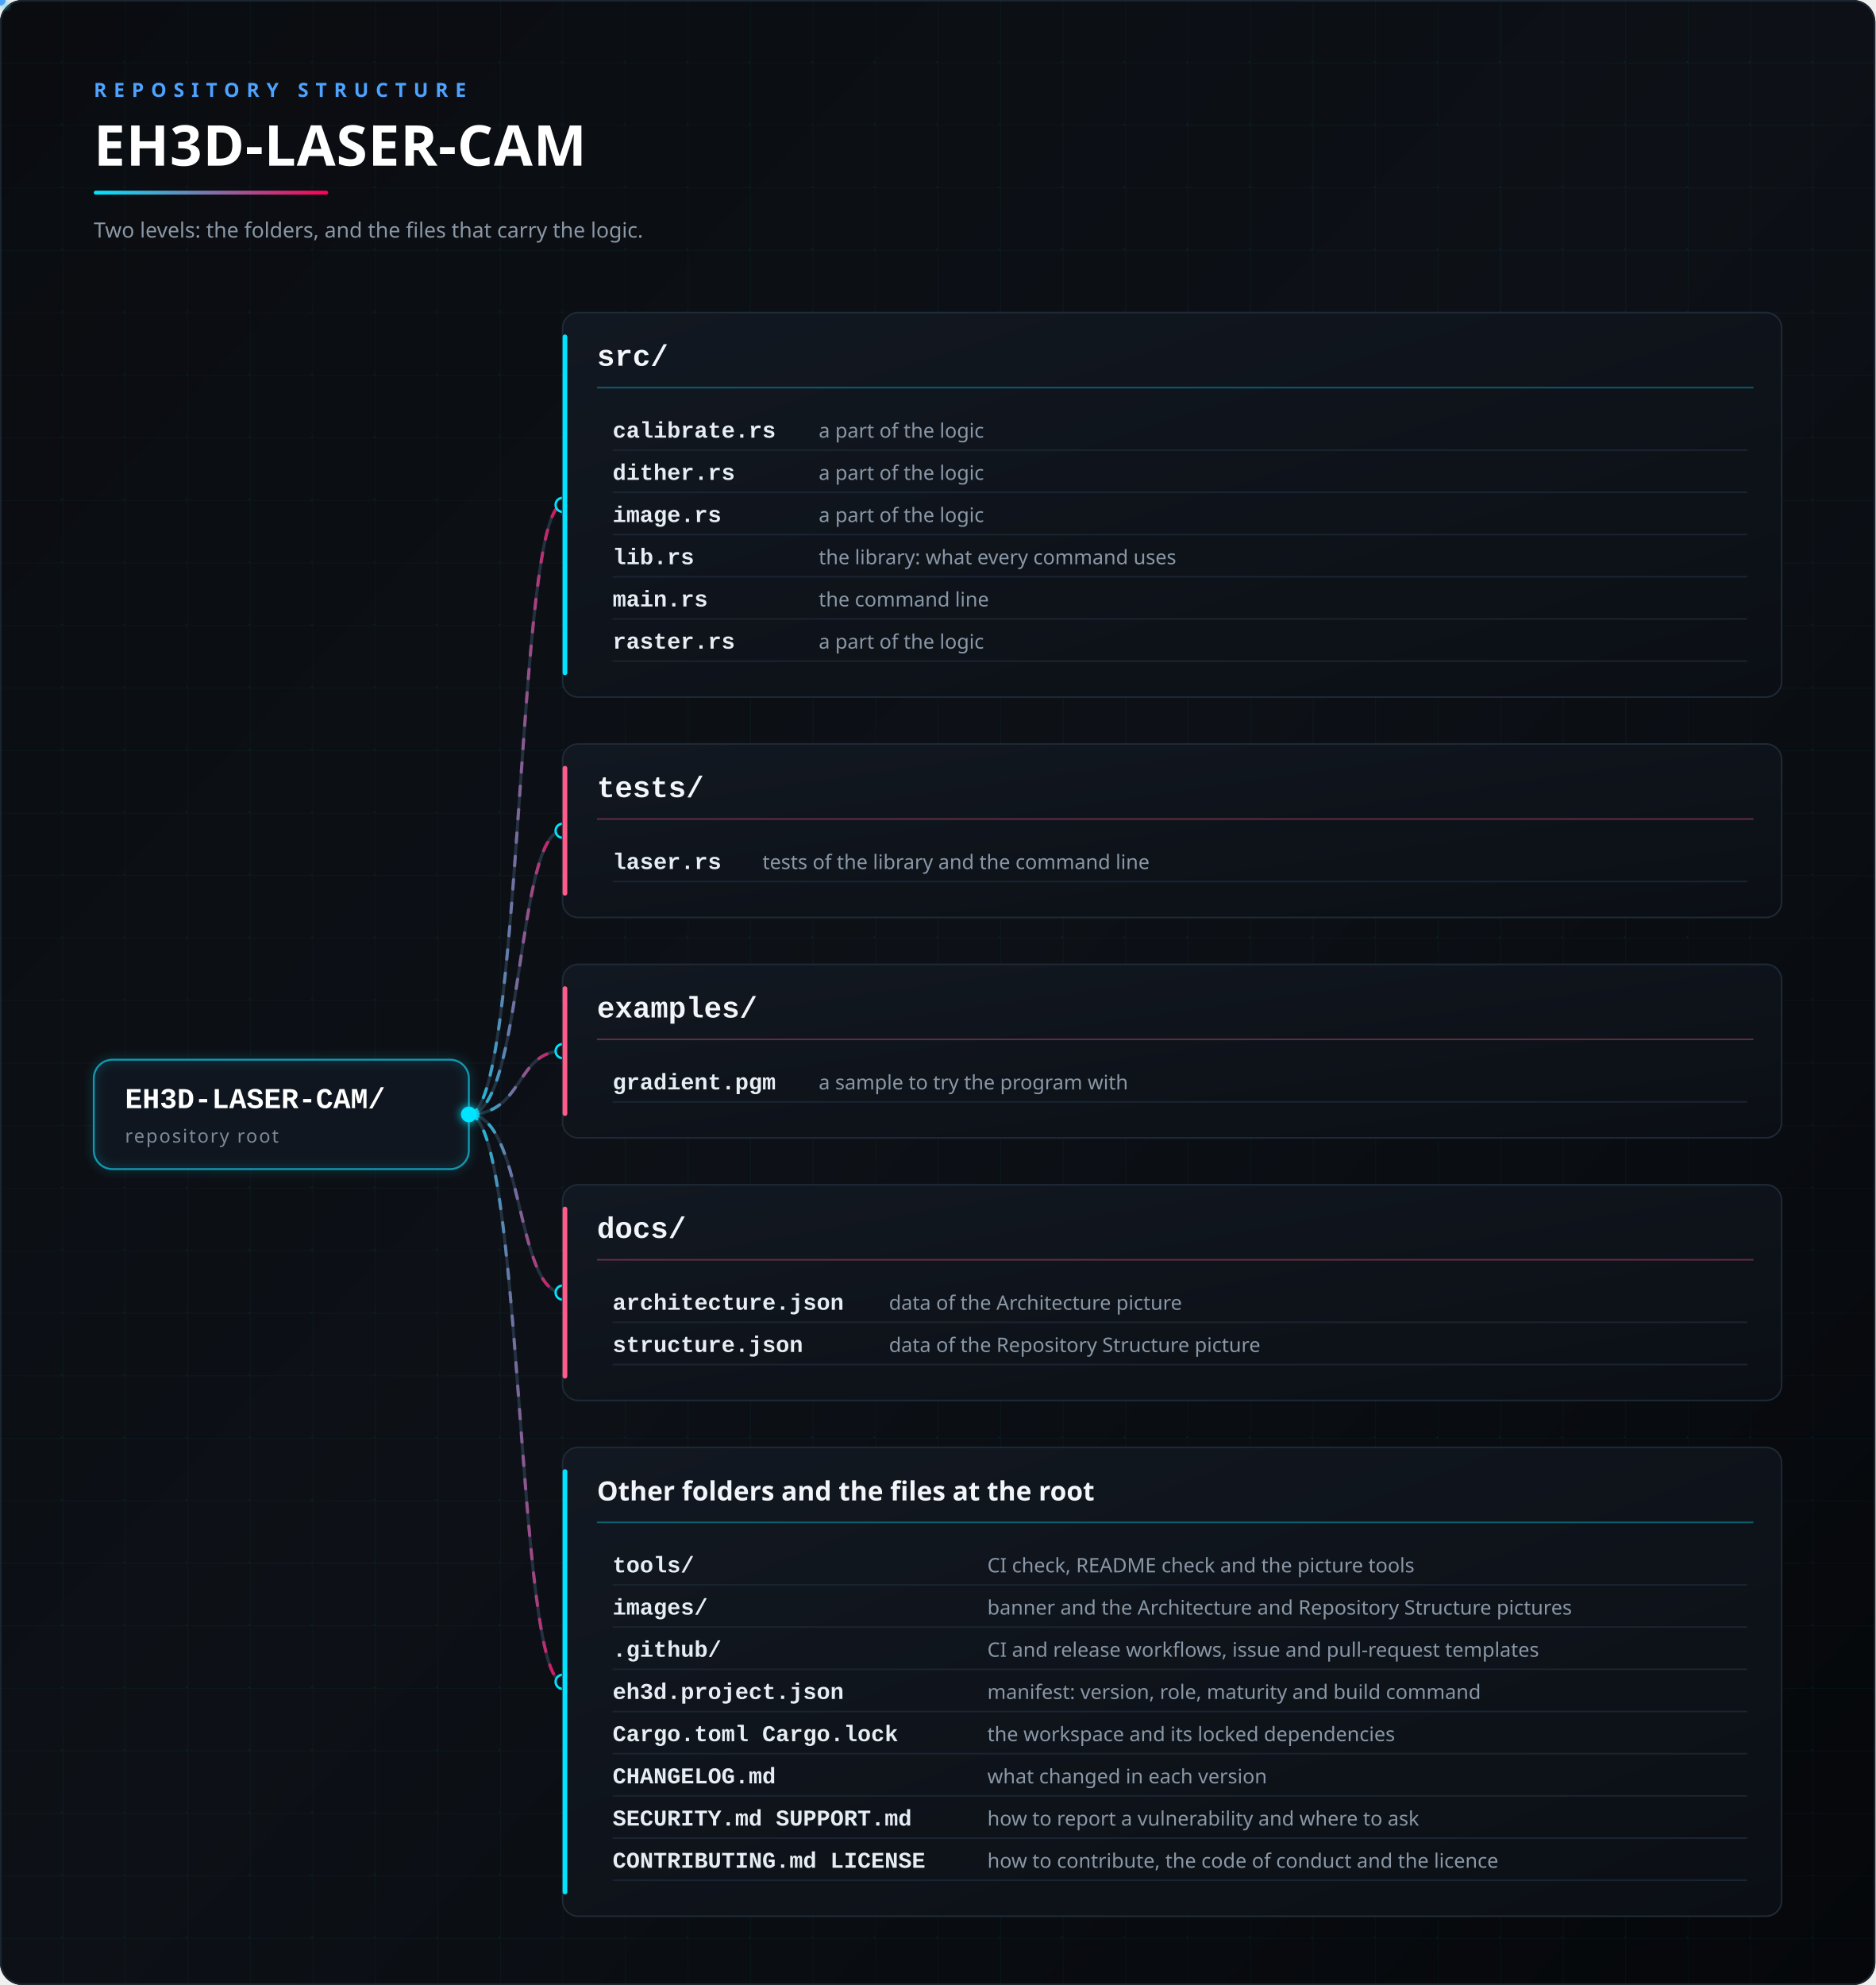
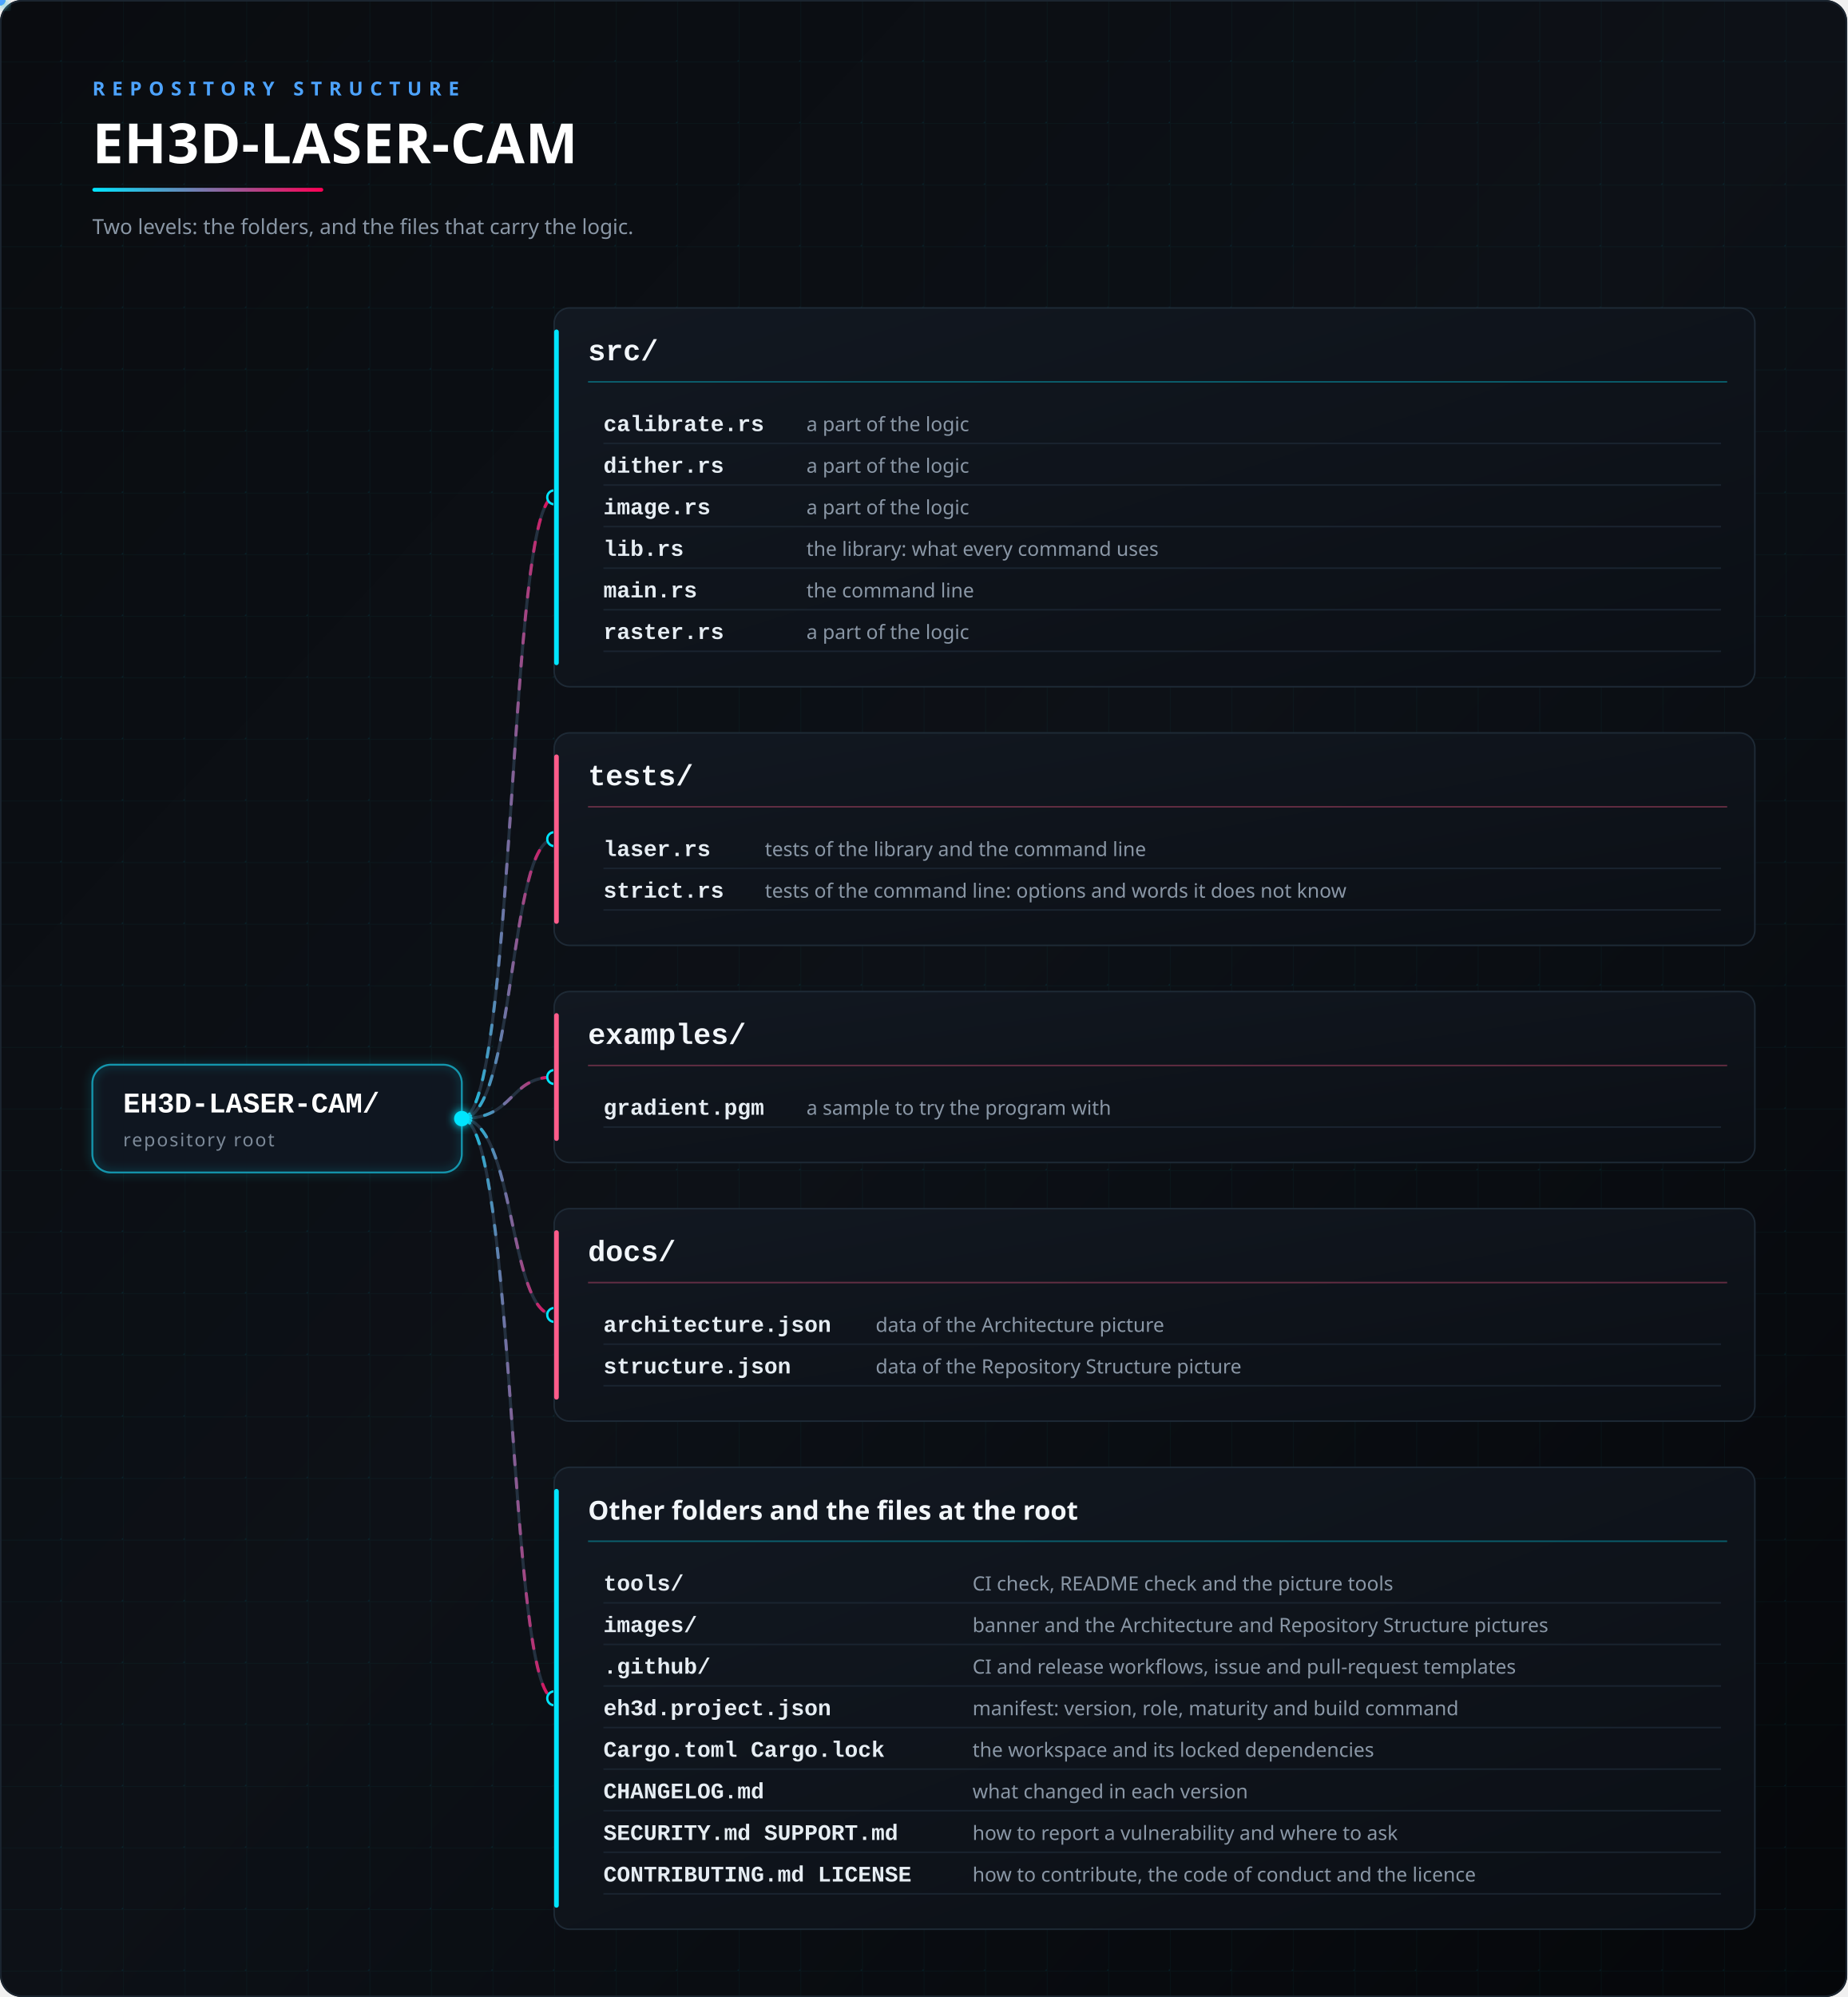
- <svg xmlns="http://www.w3.org/2000/svg" viewBox="0 0 1200 1270" width="100%" role="img" aria-labelledby="t d">
+ <svg xmlns="http://www.w3.org/2000/svg" viewBox="0 0 1200 1297" width="100%" role="img" aria-labelledby="t d">
  <defs>
    <linearGradient id="bg" x1="0" y1="0" x2="1" y2="1">
      <stop offset="0" stop-color="#0A0C10" />
      <stop offset="0.5" stop-color="#0D1117" />
      <stop offset="1" stop-color="#05070A" />
    </linearGradient>
    <linearGradient id="card" x1="0" y1="0" x2="1" y2="1">
      <stop offset="0" stop-color="#121821" />
      <stop offset="1" stop-color="#0B0F15" />
    </linearGradient>
    <linearGradient id="line" x1="0" y1="0" x2="1" y2="0">
      <stop offset="0" stop-color="#00E5FF" />
      <stop offset="1" stop-color="#FF0055" />
    </linearGradient>
    <filter id="glow" x="-50%" y="-50%" width="200%" height="200%">
      <feGaussianBlur stdDeviation="3" result="b" />
      <feMerge>
        <feMergeNode in="b" />
        <feMergeNode in="SourceGraphic" />
      </feMerge>
    </filter>
    <pattern id="grid" width="40" height="40" patternUnits="userSpaceOnUse">
      <path d="M40 0H0V40" fill="none" stroke="#00E5FF" stroke-opacity="0.035" />
      <circle cx="40" cy="40" r="1" fill="#00E5FF" fill-opacity="0.09" />
    </pattern>
  </defs>
-   <rect width="1200" height="1270" rx="14" fill="url(#bg)" />
-   <rect width="1200" height="1270" rx="14" fill="url(#grid)" />
-   <rect x="0.5" y="0.5" width="1199" height="1269" rx="14" fill="none" stroke="#1B2530" />
+   <rect width="1200" height="1297" rx="14" fill="url(#bg)" />
+   <rect width="1200" height="1297" rx="14" fill="url(#grid)" />
+   <rect x="0.5" y="0.5" width="1199" height="1296" rx="14" fill="none" stroke="#1B2530" />
  <text x="60" y="62" font-family="'Segoe UI','Noto Sans','Noto Sans CJK SC','Microsoft YaHei','Yu Gothic','Helvetica Neue',Helvetica,Arial,sans-serif" font-size="12.5" font-weight="600" fill="#4DA3FF" text-anchor="start" letter-spacing="4.5">REPOSITORY STRUCTURE</text>
  <text x="60" y="106" font-family="'Segoe UI','Noto Sans','Noto Sans CJK SC','Microsoft YaHei','Yu Gothic','Helvetica Neue',Helvetica,Arial,sans-serif" font-size="36" font-weight="700" fill="#FFFFFF" text-anchor="start" letter-spacing="0.5">EH3D-LASER-CAM</text>
  <rect x="60" y="122" width="150" height="2.5" rx="1.25" fill="url(#line)">
    <animate attributeName="width" values="40;150;150" keyTimes="0;0.4;1" dur="3s" repeatCount="indefinite" />
  </rect>
  <text x="60" y="152" font-family="'Segoe UI','Noto Sans','Noto Sans CJK SC','Microsoft YaHei','Yu Gothic','Helvetica Neue',Helvetica,Arial,sans-serif" font-size="13.5" font-weight="400" fill="#8A97A6" text-anchor="start">Two levels: the folders, and the files that carry the logic.</text>
-   <path id="c0" d="M300,713 C335,713 330,323 360,323" fill="none" stroke="#243140" stroke-width="2" />
-   <path d="M300,713 C335,713 330,323 360,323" fill="none" stroke="url(#line)" stroke-width="2" stroke-linecap="round" stroke-dasharray="6 9" opacity="0.9">
+   <path id="c0" d="M300,726.5 C335,726.5 330,323 360,323" fill="none" stroke="#243140" stroke-width="2" />
+   <path d="M300,726.5 C335,726.5 330,323 360,323" fill="none" stroke="url(#line)" stroke-width="2" stroke-linecap="round" stroke-dasharray="6 9" opacity="0.9">
    <animate attributeName="stroke-dashoffset" from="0" to="-30" dur="1.6s" repeatCount="indefinite" />
  </path>
  <circle cx="360" cy="323" r="4.5" fill="#0D1117" stroke="#00E5FF" stroke-width="1.5" />
-   <path id="c1" d="M300,713 C335,713 330,531.5 360,531.5" fill="none" stroke="#243140" stroke-width="2" />
-   <path d="M300,713 C335,713 330,531.5 360,531.5" fill="none" stroke="url(#line)" stroke-width="2" stroke-linecap="round" stroke-dasharray="6 9" opacity="0.9">
+   <path id="c1" d="M300,726.5 C335,726.5 330,545 360,545" fill="none" stroke="#243140" stroke-width="2" />
+   <path d="M300,726.5 C335,726.5 330,545 360,545" fill="none" stroke="url(#line)" stroke-width="2" stroke-linecap="round" stroke-dasharray="6 9" opacity="0.9">
    <animate attributeName="stroke-dashoffset" from="0" to="-30" dur="1.6s" repeatCount="indefinite" />
  </path>
-   <circle cx="360" cy="531.5" r="4.5" fill="#0D1117" stroke="#00E5FF" stroke-width="1.5" />
-   <path id="c2" d="M300,713 C335,713 330,672.5 360,672.5" fill="none" stroke="#243140" stroke-width="2" />
-   <path d="M300,713 C335,713 330,672.5 360,672.5" fill="none" stroke="url(#line)" stroke-width="2" stroke-linecap="round" stroke-dasharray="6 9" opacity="0.9">
+   <circle cx="360" cy="545" r="4.5" fill="#0D1117" stroke="#00E5FF" stroke-width="1.5" />
+   <path id="c2" d="M300,726.5 C335,726.5 330,699.5 360,699.5" fill="none" stroke="#243140" stroke-width="2" />
+   <path d="M300,726.5 C335,726.5 330,699.5 360,699.5" fill="none" stroke="url(#line)" stroke-width="2" stroke-linecap="round" stroke-dasharray="6 9" opacity="0.9">
    <animate attributeName="stroke-dashoffset" from="0" to="-30" dur="1.6s" repeatCount="indefinite" />
  </path>
-   <circle cx="360" cy="672.5" r="4.5" fill="#0D1117" stroke="#00E5FF" stroke-width="1.5" />
-   <path id="c3" d="M300,713 C335,713 330,827 360,827" fill="none" stroke="#243140" stroke-width="2" />
-   <path d="M300,713 C335,713 330,827 360,827" fill="none" stroke="url(#line)" stroke-width="2" stroke-linecap="round" stroke-dasharray="6 9" opacity="0.9">
+   <circle cx="360" cy="699.5" r="4.5" fill="#0D1117" stroke="#00E5FF" stroke-width="1.5" />
+   <path id="c3" d="M300,726.5 C335,726.5 330,854 360,854" fill="none" stroke="#243140" stroke-width="2" />
+   <path d="M300,726.5 C335,726.5 330,854 360,854" fill="none" stroke="url(#line)" stroke-width="2" stroke-linecap="round" stroke-dasharray="6 9" opacity="0.9">
    <animate attributeName="stroke-dashoffset" from="0" to="-30" dur="1.6s" repeatCount="indefinite" />
  </path>
-   <circle cx="360" cy="827" r="4.5" fill="#0D1117" stroke="#00E5FF" stroke-width="1.5" />
-   <path id="c4" d="M300,713 C335,713 330,1076 360,1076" fill="none" stroke="#243140" stroke-width="2" />
-   <path d="M300,713 C335,713 330,1076 360,1076" fill="none" stroke="url(#line)" stroke-width="2" stroke-linecap="round" stroke-dasharray="6 9" opacity="0.9">
+   <circle cx="360" cy="854" r="4.5" fill="#0D1117" stroke="#00E5FF" stroke-width="1.5" />
+   <path id="c4" d="M300,726.5 C335,726.5 330,1103 360,1103" fill="none" stroke="#243140" stroke-width="2" />
+   <path d="M300,726.5 C335,726.5 330,1103 360,1103" fill="none" stroke="url(#line)" stroke-width="2" stroke-linecap="round" stroke-dasharray="6 9" opacity="0.9">
    <animate attributeName="stroke-dashoffset" from="0" to="-30" dur="1.6s" repeatCount="indefinite" />
  </path>
-   <circle cx="360" cy="1076" r="4.5" fill="#0D1117" stroke="#00E5FF" stroke-width="1.5" />
+   <circle cx="360" cy="1103" r="4.5" fill="#0D1117" stroke="#00E5FF" stroke-width="1.5" />
  <circle r="3.5" fill="#00E5FF" filter="url(#glow)">
    <animateMotion dur="3.4s" repeatCount="indefinite">
      <mpath href="#c0" />
    </animateMotion>
  </circle>
  <circle r="3.5" fill="#4DA3FF" filter="url(#glow)">
    <animateMotion dur="4.2s" repeatCount="indefinite">
      <mpath href="#c1" />
    </animateMotion>
  </circle>
  <circle r="3.5" fill="#FFB300" filter="url(#glow)">
    <animateMotion dur="5.0s" repeatCount="indefinite">
      <mpath href="#c2" />
    </animateMotion>
  </circle>
  <circle r="3.5" fill="#00E5FF" filter="url(#glow)">
    <animateMotion dur="5.8s" repeatCount="indefinite">
      <mpath href="#c3" />
    </animateMotion>
  </circle>
  <circle r="3.5" fill="#4DA3FF" filter="url(#glow)">
    <animateMotion dur="6.6s" repeatCount="indefinite">
      <mpath href="#c4" />
    </animateMotion>
  </circle>
-   <rect x="60" y="678" width="240" height="70" rx="12" fill="#0F1620" stroke="#2A3A4C" stroke-width="1.2" />
-   <rect x="60" y="678" width="240" height="70" rx="12" fill="none" stroke="#00E5FF" stroke-opacity="0.5" stroke-width="1.2" filter="url(#glow)">
+   <rect x="60" y="691.5" width="240" height="70" rx="12" fill="#0F1620" stroke="#2A3A4C" stroke-width="1.2" />
+   <rect x="60" y="691.5" width="240" height="70" rx="12" fill="none" stroke="#00E5FF" stroke-opacity="0.5" stroke-width="1.2" filter="url(#glow)">
    <animate attributeName="stroke-opacity" values="0.15;0.6;0.15" dur="3.6s" repeatCount="indefinite" />
  </rect>
-   <text x="80" y="709" font-family="'JetBrains Mono','Cascadia Code','SFMono-Regular',Consolas,'Liberation Mono',monospace" font-size="18.5" font-weight="700" fill="#FFFFFF" text-anchor="start">EH3D-LASER-CAM/</text>
-   <text x="80" y="731" font-family="'Segoe UI','Noto Sans','Noto Sans CJK SC','Microsoft YaHei','Yu Gothic','Helvetica Neue',Helvetica,Arial,sans-serif" font-size="12" font-weight="400" fill="#7D8A99" text-anchor="start" letter-spacing="1">repository root</text>
-   <circle cx="300" cy="713" r="5" fill="#00E5FF" filter="url(#glow)" />
+   <text x="80" y="722.5" font-family="'JetBrains Mono','Cascadia Code','SFMono-Regular',Consolas,'Liberation Mono',monospace" font-size="18.5" font-weight="700" fill="#FFFFFF" text-anchor="start">EH3D-LASER-CAM/</text>
+   <text x="80" y="744.5" font-family="'Segoe UI','Noto Sans','Noto Sans CJK SC','Microsoft YaHei','Yu Gothic','Helvetica Neue',Helvetica,Arial,sans-serif" font-size="12" font-weight="400" fill="#7D8A99" text-anchor="start" letter-spacing="1">repository root</text>
+   <circle cx="300" cy="726.5" r="5" fill="#00E5FF" filter="url(#glow)" />
  <rect x="360" y="200" width="780" height="246" rx="10" fill="url(#card)" stroke="#1E2A36" stroke-width="1" />
  <rect x="360" y="214" width="3" height="218" rx="1.5" fill="#00E5FF">
    <animate attributeName="opacity" values="0.55;1;0.55" dur="4s" begin="0s" repeatCount="indefinite" />
  </rect>
  <text x="382" y="234" font-family="'JetBrains Mono','Cascadia Code','SFMono-Regular',Consolas,'Liberation Mono',monospace" font-size="19" font-weight="700" fill="#F2F6FA" text-anchor="start">src/</text>
  <line x1="382" y1="248" x2="1122" y2="248" stroke="#00E5FF" stroke-opacity="0.35" stroke-width="1" />
  <text x="392" y="280" font-family="'JetBrains Mono','Cascadia Code','SFMono-Regular',Consolas,'Liberation Mono',monospace" font-size="14.5" font-weight="600" fill="#E6EDF3" text-anchor="start">calibrate.rs</text>
  <text x="523.88" y="280" font-family="'Segoe UI','Noto Sans','Noto Sans CJK SC','Microsoft YaHei','Yu Gothic','Helvetica Neue',Helvetica,Arial,sans-serif" font-size="12.8" font-weight="400" fill="#8A97A6" text-anchor="start">a part of the logic</text>
  <line x1="392" y1="288" x2="1118" y2="288" stroke="#1A2430" stroke-width="1" />
  <text x="392" y="307" font-family="'JetBrains Mono','Cascadia Code','SFMono-Regular',Consolas,'Liberation Mono',monospace" font-size="14.5" font-weight="600" fill="#E6EDF3" text-anchor="start">dither.rs</text>
  <text x="523.88" y="307" font-family="'Segoe UI','Noto Sans','Noto Sans CJK SC','Microsoft YaHei','Yu Gothic','Helvetica Neue',Helvetica,Arial,sans-serif" font-size="12.8" font-weight="400" fill="#8A97A6" text-anchor="start">a part of the logic</text>
  <line x1="392" y1="315" x2="1118" y2="315" stroke="#1A2430" stroke-width="1" />
  <text x="392" y="334" font-family="'JetBrains Mono','Cascadia Code','SFMono-Regular',Consolas,'Liberation Mono',monospace" font-size="14.5" font-weight="600" fill="#E6EDF3" text-anchor="start">image.rs</text>
  <text x="523.88" y="334" font-family="'Segoe UI','Noto Sans','Noto Sans CJK SC','Microsoft YaHei','Yu Gothic','Helvetica Neue',Helvetica,Arial,sans-serif" font-size="12.8" font-weight="400" fill="#8A97A6" text-anchor="start">a part of the logic</text>
  <line x1="392" y1="342" x2="1118" y2="342" stroke="#1A2430" stroke-width="1" />
  <text x="392" y="361" font-family="'JetBrains Mono','Cascadia Code','SFMono-Regular',Consolas,'Liberation Mono',monospace" font-size="14.5" font-weight="600" fill="#E6EDF3" text-anchor="start">lib.rs</text>
  <text x="523.88" y="361" font-family="'Segoe UI','Noto Sans','Noto Sans CJK SC','Microsoft YaHei','Yu Gothic','Helvetica Neue',Helvetica,Arial,sans-serif" font-size="12.8" font-weight="400" fill="#8A97A6" text-anchor="start">the library: what every command uses</text>
  <line x1="392" y1="369" x2="1118" y2="369" stroke="#1A2430" stroke-width="1" />
  <text x="392" y="388" font-family="'JetBrains Mono','Cascadia Code','SFMono-Regular',Consolas,'Liberation Mono',monospace" font-size="14.5" font-weight="600" fill="#E6EDF3" text-anchor="start">main.rs</text>
  <text x="523.88" y="388" font-family="'Segoe UI','Noto Sans','Noto Sans CJK SC','Microsoft YaHei','Yu Gothic','Helvetica Neue',Helvetica,Arial,sans-serif" font-size="12.8" font-weight="400" fill="#8A97A6" text-anchor="start">the command line</text>
  <line x1="392" y1="396" x2="1118" y2="396" stroke="#1A2430" stroke-width="1" />
  <text x="392" y="415" font-family="'JetBrains Mono','Cascadia Code','SFMono-Regular',Consolas,'Liberation Mono',monospace" font-size="14.5" font-weight="600" fill="#E6EDF3" text-anchor="start">raster.rs</text>
  <text x="523.88" y="415" font-family="'Segoe UI','Noto Sans','Noto Sans CJK SC','Microsoft YaHei','Yu Gothic','Helvetica Neue',Helvetica,Arial,sans-serif" font-size="12.8" font-weight="400" fill="#8A97A6" text-anchor="start">a part of the logic</text>
  <line x1="392" y1="423" x2="1118" y2="423" stroke="#1A2430" stroke-width="1" />
-   <rect x="360" y="476" width="780" height="111" rx="10" fill="url(#card)" stroke="#1E2A36" stroke-width="1" />
-   <rect x="360" y="490" width="3" height="83" rx="1.5" fill="#FF5C8A">
+   <rect x="360" y="476" width="780" height="138" rx="10" fill="url(#card)" stroke="#1E2A36" stroke-width="1" />
+   <rect x="360" y="490" width="3" height="110" rx="1.5" fill="#FF5C8A">
    <animate attributeName="opacity" values="0.55;1;0.55" dur="4s" begin="0.6s" repeatCount="indefinite" />
  </rect>
  <text x="382" y="510" font-family="'JetBrains Mono','Cascadia Code','SFMono-Regular',Consolas,'Liberation Mono',monospace" font-size="19" font-weight="700" fill="#F2F6FA" text-anchor="start">tests/</text>
  <line x1="382" y1="524" x2="1122" y2="524" stroke="#FF5C8A" stroke-opacity="0.35" stroke-width="1" />
  <text x="392" y="556" font-family="'JetBrains Mono','Cascadia Code','SFMono-Regular',Consolas,'Liberation Mono',monospace" font-size="14.5" font-weight="600" fill="#E6EDF3" text-anchor="start">laser.rs</text>
-   <text x="487.92" y="556" font-family="'Segoe UI','Noto Sans','Noto Sans CJK SC','Microsoft YaHei','Yu Gothic','Helvetica Neue',Helvetica,Arial,sans-serif" font-size="12.8" font-weight="400" fill="#8A97A6" text-anchor="start">tests of the library and the command line</text>
+   <text x="496.91" y="556" font-family="'Segoe UI','Noto Sans','Noto Sans CJK SC','Microsoft YaHei','Yu Gothic','Helvetica Neue',Helvetica,Arial,sans-serif" font-size="12.8" font-weight="400" fill="#8A97A6" text-anchor="start">tests of the library and the command line</text>
  <line x1="392" y1="564" x2="1118" y2="564" stroke="#1A2430" stroke-width="1" />
-   <rect x="360" y="617" width="780" height="111" rx="10" fill="url(#card)" stroke="#1E2A36" stroke-width="1" />
-   <rect x="360" y="631" width="3" height="83" rx="1.5" fill="#FF5C8A">
+   <text x="392" y="583" font-family="'JetBrains Mono','Cascadia Code','SFMono-Regular',Consolas,'Liberation Mono',monospace" font-size="14.5" font-weight="600" fill="#E6EDF3" text-anchor="start">strict.rs</text>
+   <text x="496.91" y="583" font-family="'Segoe UI','Noto Sans','Noto Sans CJK SC','Microsoft YaHei','Yu Gothic','Helvetica Neue',Helvetica,Arial,sans-serif" font-size="12.8" font-weight="400" fill="#8A97A6" text-anchor="start">tests of the command line: options and words it does not know</text>
+   <line x1="392" y1="591" x2="1118" y2="591" stroke="#1A2430" stroke-width="1" />
+   <rect x="360" y="644" width="780" height="111" rx="10" fill="url(#card)" stroke="#1E2A36" stroke-width="1" />
+   <rect x="360" y="658" width="3" height="83" rx="1.5" fill="#FF5C8A">
    <animate attributeName="opacity" values="0.55;1;0.55" dur="4s" begin="1.2s" repeatCount="indefinite" />
  </rect>
-   <text x="382" y="651" font-family="'JetBrains Mono','Cascadia Code','SFMono-Regular',Consolas,'Liberation Mono',monospace" font-size="19" font-weight="700" fill="#F2F6FA" text-anchor="start">examples/</text>
-   <line x1="382" y1="665" x2="1122" y2="665" stroke="#FF5C8A" stroke-opacity="0.35" stroke-width="1" />
-   <text x="392" y="697" font-family="'JetBrains Mono','Cascadia Code','SFMono-Regular',Consolas,'Liberation Mono',monospace" font-size="14.5" font-weight="600" fill="#E6EDF3" text-anchor="start">gradient.pgm</text>
-   <text x="523.88" y="697" font-family="'Segoe UI','Noto Sans','Noto Sans CJK SC','Microsoft YaHei','Yu Gothic','Helvetica Neue',Helvetica,Arial,sans-serif" font-size="12.8" font-weight="400" fill="#8A97A6" text-anchor="start">a sample to try the program with</text>
-   <line x1="392" y1="705" x2="1118" y2="705" stroke="#1A2430" stroke-width="1" />
-   <rect x="360" y="758" width="780" height="138" rx="10" fill="url(#card)" stroke="#1E2A36" stroke-width="1" />
-   <rect x="360" y="772" width="3" height="110" rx="1.5" fill="#FF5C8A">
+   <text x="382" y="678" font-family="'JetBrains Mono','Cascadia Code','SFMono-Regular',Consolas,'Liberation Mono',monospace" font-size="19" font-weight="700" fill="#F2F6FA" text-anchor="start">examples/</text>
+   <line x1="382" y1="692" x2="1122" y2="692" stroke="#FF5C8A" stroke-opacity="0.35" stroke-width="1" />
+   <text x="392" y="724" font-family="'JetBrains Mono','Cascadia Code','SFMono-Regular',Consolas,'Liberation Mono',monospace" font-size="14.5" font-weight="600" fill="#E6EDF3" text-anchor="start">gradient.pgm</text>
+   <text x="523.88" y="724" font-family="'Segoe UI','Noto Sans','Noto Sans CJK SC','Microsoft YaHei','Yu Gothic','Helvetica Neue',Helvetica,Arial,sans-serif" font-size="12.8" font-weight="400" fill="#8A97A6" text-anchor="start">a sample to try the program with</text>
+   <line x1="392" y1="732" x2="1118" y2="732" stroke="#1A2430" stroke-width="1" />
+   <rect x="360" y="785" width="780" height="138" rx="10" fill="url(#card)" stroke="#1E2A36" stroke-width="1" />
+   <rect x="360" y="799" width="3" height="110" rx="1.5" fill="#FF5C8A">
    <animate attributeName="opacity" values="0.55;1;0.55" dur="4s" begin="1.8s" repeatCount="indefinite" />
  </rect>
-   <text x="382" y="792" font-family="'JetBrains Mono','Cascadia Code','SFMono-Regular',Consolas,'Liberation Mono',monospace" font-size="19" font-weight="700" fill="#F2F6FA" text-anchor="start">docs/</text>
-   <line x1="382" y1="806" x2="1122" y2="806" stroke="#FF5C8A" stroke-opacity="0.35" stroke-width="1" />
-   <text x="392" y="838" font-family="'JetBrains Mono','Cascadia Code','SFMono-Regular',Consolas,'Liberation Mono',monospace" font-size="14.5" font-weight="600" fill="#E6EDF3" text-anchor="start">architecture.json</text>
-   <text x="568.83" y="838" font-family="'Segoe UI','Noto Sans','Noto Sans CJK SC','Microsoft YaHei','Yu Gothic','Helvetica Neue',Helvetica,Arial,sans-serif" font-size="12.8" font-weight="400" fill="#8A97A6" text-anchor="start">data of the Architecture picture</text>
-   <line x1="392" y1="846" x2="1118" y2="846" stroke="#1A2430" stroke-width="1" />
-   <text x="392" y="865" font-family="'JetBrains Mono','Cascadia Code','SFMono-Regular',Consolas,'Liberation Mono',monospace" font-size="14.5" font-weight="600" fill="#E6EDF3" text-anchor="start">structure.json</text>
-   <text x="568.83" y="865" font-family="'Segoe UI','Noto Sans','Noto Sans CJK SC','Microsoft YaHei','Yu Gothic','Helvetica Neue',Helvetica,Arial,sans-serif" font-size="12.8" font-weight="400" fill="#8A97A6" text-anchor="start">data of the Repository Structure picture</text>
+   <text x="382" y="819" font-family="'JetBrains Mono','Cascadia Code','SFMono-Regular',Consolas,'Liberation Mono',monospace" font-size="19" font-weight="700" fill="#F2F6FA" text-anchor="start">docs/</text>
+   <line x1="382" y1="833" x2="1122" y2="833" stroke="#FF5C8A" stroke-opacity="0.35" stroke-width="1" />
+   <text x="392" y="865" font-family="'JetBrains Mono','Cascadia Code','SFMono-Regular',Consolas,'Liberation Mono',monospace" font-size="14.5" font-weight="600" fill="#E6EDF3" text-anchor="start">architecture.json</text>
+   <text x="568.83" y="865" font-family="'Segoe UI','Noto Sans','Noto Sans CJK SC','Microsoft YaHei','Yu Gothic','Helvetica Neue',Helvetica,Arial,sans-serif" font-size="12.8" font-weight="400" fill="#8A97A6" text-anchor="start">data of the Architecture picture</text>
  <line x1="392" y1="873" x2="1118" y2="873" stroke="#1A2430" stroke-width="1" />
-   <rect x="360" y="926" width="780" height="300" rx="10" fill="url(#card)" stroke="#1E2A36" stroke-width="1" />
-   <rect x="360" y="940" width="3" height="272" rx="1.5" fill="#00E5FF">
+   <text x="392" y="892" font-family="'JetBrains Mono','Cascadia Code','SFMono-Regular',Consolas,'Liberation Mono',monospace" font-size="14.5" font-weight="600" fill="#E6EDF3" text-anchor="start">structure.json</text>
+   <text x="568.83" y="892" font-family="'Segoe UI','Noto Sans','Noto Sans CJK SC','Microsoft YaHei','Yu Gothic','Helvetica Neue',Helvetica,Arial,sans-serif" font-size="12.8" font-weight="400" fill="#8A97A6" text-anchor="start">data of the Repository Structure picture</text>
+   <line x1="392" y1="900" x2="1118" y2="900" stroke="#1A2430" stroke-width="1" />
+   <rect x="360" y="953" width="780" height="300" rx="10" fill="url(#card)" stroke="#1E2A36" stroke-width="1" />
+   <rect x="360" y="967" width="3" height="272" rx="1.5" fill="#00E5FF">
    <animate attributeName="opacity" values="0.55;1;0.55" dur="4s" begin="2.4s" repeatCount="indefinite" />
  </rect>
-   <text x="382" y="960" font-family="'Segoe UI','Noto Sans','Noto Sans CJK SC','Microsoft YaHei','Yu Gothic','Helvetica Neue',Helvetica,Arial,sans-serif" font-size="17" font-weight="700" fill="#F2F6FA" text-anchor="start">Other folders and the files at the root</text>
-   <line x1="382" y1="974" x2="1122" y2="974" stroke="#00E5FF" stroke-opacity="0.35" stroke-width="1" />
-   <text x="392" y="1006" font-family="'JetBrains Mono','Cascadia Code','SFMono-Regular',Consolas,'Liberation Mono',monospace" font-size="14.5" font-weight="600" fill="#E6EDF3" text-anchor="start">tools/</text>
-   <text x="631.76" y="1006" font-family="'Segoe UI','Noto Sans','Noto Sans CJK SC','Microsoft YaHei','Yu Gothic','Helvetica Neue',Helvetica,Arial,sans-serif" font-size="12.8" font-weight="400" fill="#8A97A6" text-anchor="start">CI check, README check and the picture tools</text>
-   <line x1="392" y1="1014" x2="1118" y2="1014" stroke="#1A2430" stroke-width="1" />
-   <text x="392" y="1033" font-family="'JetBrains Mono','Cascadia Code','SFMono-Regular',Consolas,'Liberation Mono',monospace" font-size="14.5" font-weight="600" fill="#E6EDF3" text-anchor="start">images/</text>
-   <text x="631.76" y="1033" font-family="'Segoe UI','Noto Sans','Noto Sans CJK SC','Microsoft YaHei','Yu Gothic','Helvetica Neue',Helvetica,Arial,sans-serif" font-size="12.8" font-weight="400" fill="#8A97A6" text-anchor="start">banner and the Architecture and Repository Structure pictures</text>
+   <text x="382" y="987" font-family="'Segoe UI','Noto Sans','Noto Sans CJK SC','Microsoft YaHei','Yu Gothic','Helvetica Neue',Helvetica,Arial,sans-serif" font-size="17" font-weight="700" fill="#F2F6FA" text-anchor="start">Other folders and the files at the root</text>
+   <line x1="382" y1="1001" x2="1122" y2="1001" stroke="#00E5FF" stroke-opacity="0.35" stroke-width="1" />
+   <text x="392" y="1033" font-family="'JetBrains Mono','Cascadia Code','SFMono-Regular',Consolas,'Liberation Mono',monospace" font-size="14.5" font-weight="600" fill="#E6EDF3" text-anchor="start">tools/</text>
+   <text x="631.76" y="1033" font-family="'Segoe UI','Noto Sans','Noto Sans CJK SC','Microsoft YaHei','Yu Gothic','Helvetica Neue',Helvetica,Arial,sans-serif" font-size="12.8" font-weight="400" fill="#8A97A6" text-anchor="start">CI check, README check and the picture tools</text>
  <line x1="392" y1="1041" x2="1118" y2="1041" stroke="#1A2430" stroke-width="1" />
-   <text x="392" y="1060" font-family="'JetBrains Mono','Cascadia Code','SFMono-Regular',Consolas,'Liberation Mono',monospace" font-size="14.5" font-weight="600" fill="#E6EDF3" text-anchor="start">.github/</text>
-   <text x="631.76" y="1060" font-family="'Segoe UI','Noto Sans','Noto Sans CJK SC','Microsoft YaHei','Yu Gothic','Helvetica Neue',Helvetica,Arial,sans-serif" font-size="12.8" font-weight="400" fill="#8A97A6" text-anchor="start">CI and release workflows, issue and pull-request templates</text>
+   <text x="392" y="1060" font-family="'JetBrains Mono','Cascadia Code','SFMono-Regular',Consolas,'Liberation Mono',monospace" font-size="14.5" font-weight="600" fill="#E6EDF3" text-anchor="start">images/</text>
+   <text x="631.76" y="1060" font-family="'Segoe UI','Noto Sans','Noto Sans CJK SC','Microsoft YaHei','Yu Gothic','Helvetica Neue',Helvetica,Arial,sans-serif" font-size="12.8" font-weight="400" fill="#8A97A6" text-anchor="start">banner and the Architecture and Repository Structure pictures</text>
  <line x1="392" y1="1068" x2="1118" y2="1068" stroke="#1A2430" stroke-width="1" />
-   <text x="392" y="1087" font-family="'JetBrains Mono','Cascadia Code','SFMono-Regular',Consolas,'Liberation Mono',monospace" font-size="14.5" font-weight="600" fill="#E6EDF3" text-anchor="start">eh3d.project.json</text>
-   <text x="631.76" y="1087" font-family="'Segoe UI','Noto Sans','Noto Sans CJK SC','Microsoft YaHei','Yu Gothic','Helvetica Neue',Helvetica,Arial,sans-serif" font-size="12.8" font-weight="400" fill="#8A97A6" text-anchor="start">manifest: version, role, maturity and build command</text>
+   <text x="392" y="1087" font-family="'JetBrains Mono','Cascadia Code','SFMono-Regular',Consolas,'Liberation Mono',monospace" font-size="14.5" font-weight="600" fill="#E6EDF3" text-anchor="start">.github/</text>
+   <text x="631.76" y="1087" font-family="'Segoe UI','Noto Sans','Noto Sans CJK SC','Microsoft YaHei','Yu Gothic','Helvetica Neue',Helvetica,Arial,sans-serif" font-size="12.8" font-weight="400" fill="#8A97A6" text-anchor="start">CI and release workflows, issue and pull-request templates</text>
  <line x1="392" y1="1095" x2="1118" y2="1095" stroke="#1A2430" stroke-width="1" />
-   <text x="392" y="1114" font-family="'JetBrains Mono','Cascadia Code','SFMono-Regular',Consolas,'Liberation Mono',monospace" font-size="14.5" font-weight="600" fill="#E6EDF3" text-anchor="start">Cargo.toml  Cargo.lock</text>
-   <text x="631.76" y="1114" font-family="'Segoe UI','Noto Sans','Noto Sans CJK SC','Microsoft YaHei','Yu Gothic','Helvetica Neue',Helvetica,Arial,sans-serif" font-size="12.8" font-weight="400" fill="#8A97A6" text-anchor="start">the workspace and its locked dependencies</text>
+   <text x="392" y="1114" font-family="'JetBrains Mono','Cascadia Code','SFMono-Regular',Consolas,'Liberation Mono',monospace" font-size="14.5" font-weight="600" fill="#E6EDF3" text-anchor="start">eh3d.project.json</text>
+   <text x="631.76" y="1114" font-family="'Segoe UI','Noto Sans','Noto Sans CJK SC','Microsoft YaHei','Yu Gothic','Helvetica Neue',Helvetica,Arial,sans-serif" font-size="12.8" font-weight="400" fill="#8A97A6" text-anchor="start">manifest: version, role, maturity and build command</text>
  <line x1="392" y1="1122" x2="1118" y2="1122" stroke="#1A2430" stroke-width="1" />
-   <text x="392" y="1141" font-family="'JetBrains Mono','Cascadia Code','SFMono-Regular',Consolas,'Liberation Mono',monospace" font-size="14.5" font-weight="600" fill="#E6EDF3" text-anchor="start">CHANGELOG.md</text>
-   <text x="631.76" y="1141" font-family="'Segoe UI','Noto Sans','Noto Sans CJK SC','Microsoft YaHei','Yu Gothic','Helvetica Neue',Helvetica,Arial,sans-serif" font-size="12.8" font-weight="400" fill="#8A97A6" text-anchor="start">what changed in each version</text>
+   <text x="392" y="1141" font-family="'JetBrains Mono','Cascadia Code','SFMono-Regular',Consolas,'Liberation Mono',monospace" font-size="14.5" font-weight="600" fill="#E6EDF3" text-anchor="start">Cargo.toml  Cargo.lock</text>
+   <text x="631.76" y="1141" font-family="'Segoe UI','Noto Sans','Noto Sans CJK SC','Microsoft YaHei','Yu Gothic','Helvetica Neue',Helvetica,Arial,sans-serif" font-size="12.8" font-weight="400" fill="#8A97A6" text-anchor="start">the workspace and its locked dependencies</text>
  <line x1="392" y1="1149" x2="1118" y2="1149" stroke="#1A2430" stroke-width="1" />
-   <text x="392" y="1168" font-family="'JetBrains Mono','Cascadia Code','SFMono-Regular',Consolas,'Liberation Mono',monospace" font-size="14.5" font-weight="600" fill="#E6EDF3" text-anchor="start">SECURITY.md  SUPPORT.md</text>
-   <text x="631.76" y="1168" font-family="'Segoe UI','Noto Sans','Noto Sans CJK SC','Microsoft YaHei','Yu Gothic','Helvetica Neue',Helvetica,Arial,sans-serif" font-size="12.8" font-weight="400" fill="#8A97A6" text-anchor="start">how to report a vulnerability and where to ask</text>
+   <text x="392" y="1168" font-family="'JetBrains Mono','Cascadia Code','SFMono-Regular',Consolas,'Liberation Mono',monospace" font-size="14.5" font-weight="600" fill="#E6EDF3" text-anchor="start">CHANGELOG.md</text>
+   <text x="631.76" y="1168" font-family="'Segoe UI','Noto Sans','Noto Sans CJK SC','Microsoft YaHei','Yu Gothic','Helvetica Neue',Helvetica,Arial,sans-serif" font-size="12.8" font-weight="400" fill="#8A97A6" text-anchor="start">what changed in each version</text>
  <line x1="392" y1="1176" x2="1118" y2="1176" stroke="#1A2430" stroke-width="1" />
-   <text x="392" y="1195" font-family="'JetBrains Mono','Cascadia Code','SFMono-Regular',Consolas,'Liberation Mono',monospace" font-size="14.5" font-weight="600" fill="#E6EDF3" text-anchor="start">CONTRIBUTING.md  LICENSE</text>
-   <text x="631.76" y="1195" font-family="'Segoe UI','Noto Sans','Noto Sans CJK SC','Microsoft YaHei','Yu Gothic','Helvetica Neue',Helvetica,Arial,sans-serif" font-size="12.8" font-weight="400" fill="#8A97A6" text-anchor="start">how to contribute, the code of conduct and the licence</text>
+   <text x="392" y="1195" font-family="'JetBrains Mono','Cascadia Code','SFMono-Regular',Consolas,'Liberation Mono',monospace" font-size="14.5" font-weight="600" fill="#E6EDF3" text-anchor="start">SECURITY.md  SUPPORT.md</text>
+   <text x="631.76" y="1195" font-family="'Segoe UI','Noto Sans','Noto Sans CJK SC','Microsoft YaHei','Yu Gothic','Helvetica Neue',Helvetica,Arial,sans-serif" font-size="12.8" font-weight="400" fill="#8A97A6" text-anchor="start">how to report a vulnerability and where to ask</text>
  <line x1="392" y1="1203" x2="1118" y2="1203" stroke="#1A2430" stroke-width="1" />
+   <text x="392" y="1222" font-family="'JetBrains Mono','Cascadia Code','SFMono-Regular',Consolas,'Liberation Mono',monospace" font-size="14.5" font-weight="600" fill="#E6EDF3" text-anchor="start">CONTRIBUTING.md  LICENSE</text>
+   <text x="631.76" y="1222" font-family="'Segoe UI','Noto Sans','Noto Sans CJK SC','Microsoft YaHei','Yu Gothic','Helvetica Neue',Helvetica,Arial,sans-serif" font-size="12.8" font-weight="400" fill="#8A97A6" text-anchor="start">how to contribute, the code of conduct and the licence</text>
+   <line x1="392" y1="1230" x2="1118" y2="1230" stroke="#1A2430" stroke-width="1" />
</svg>
